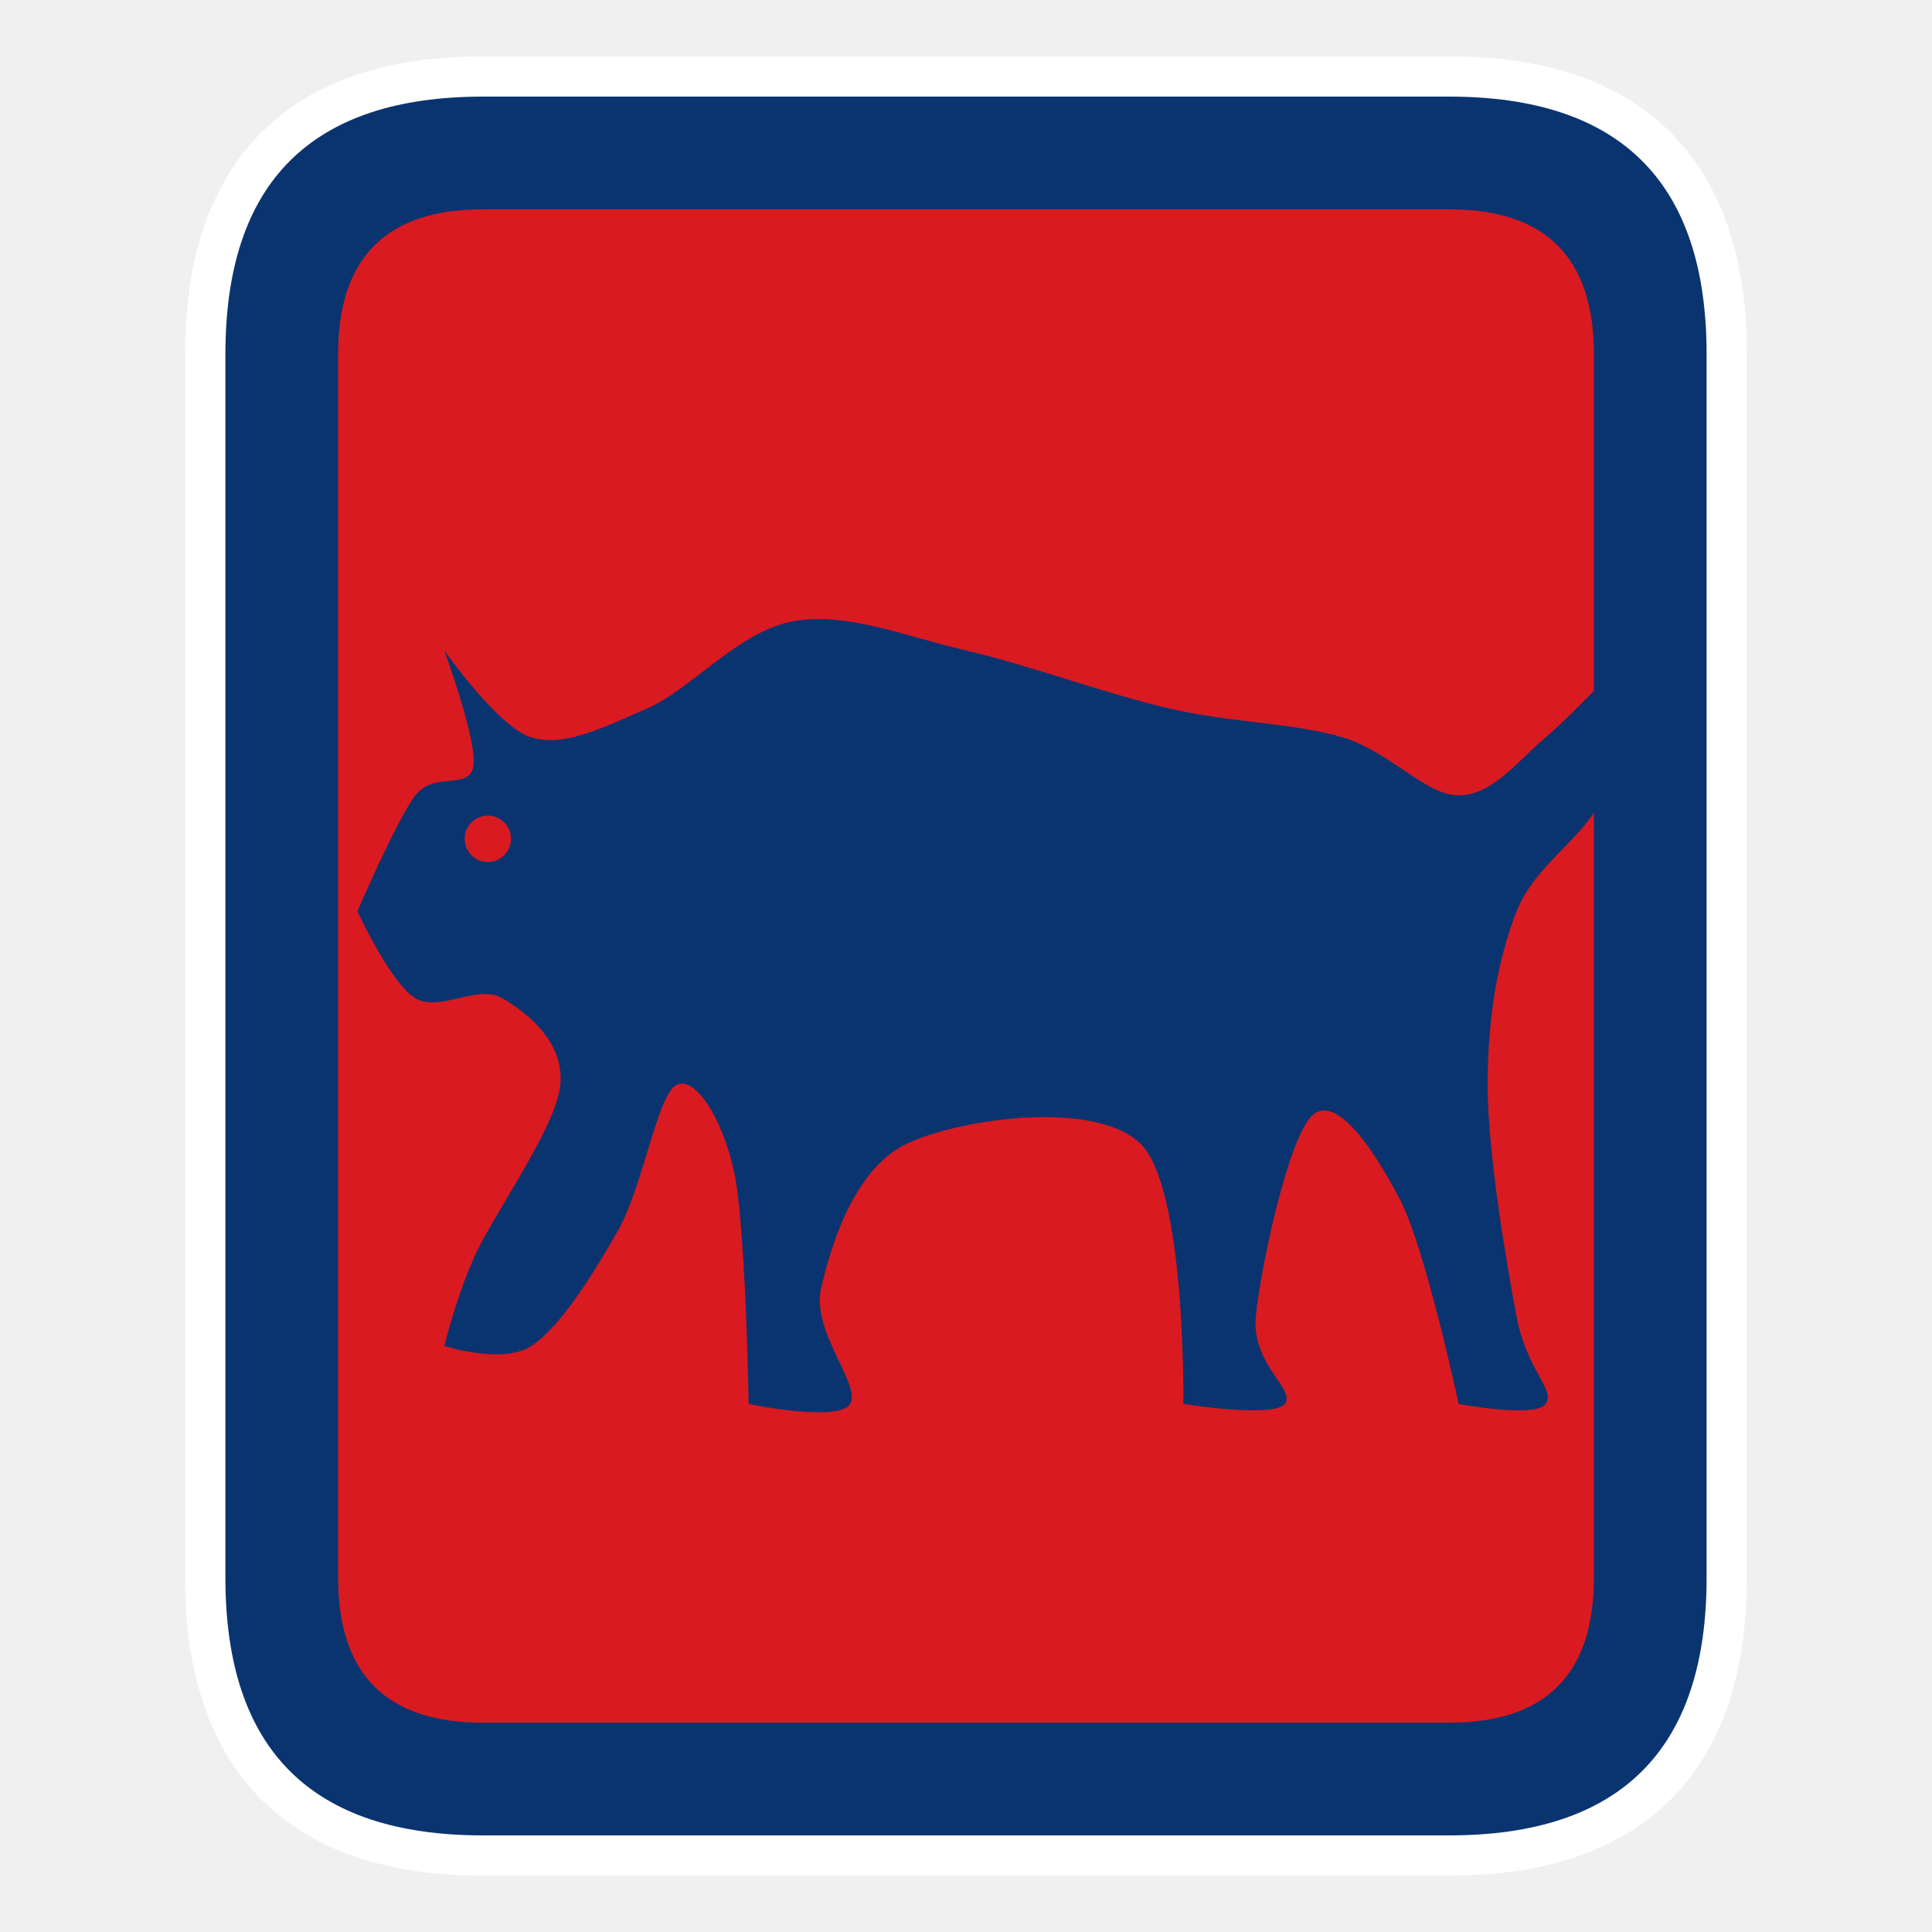
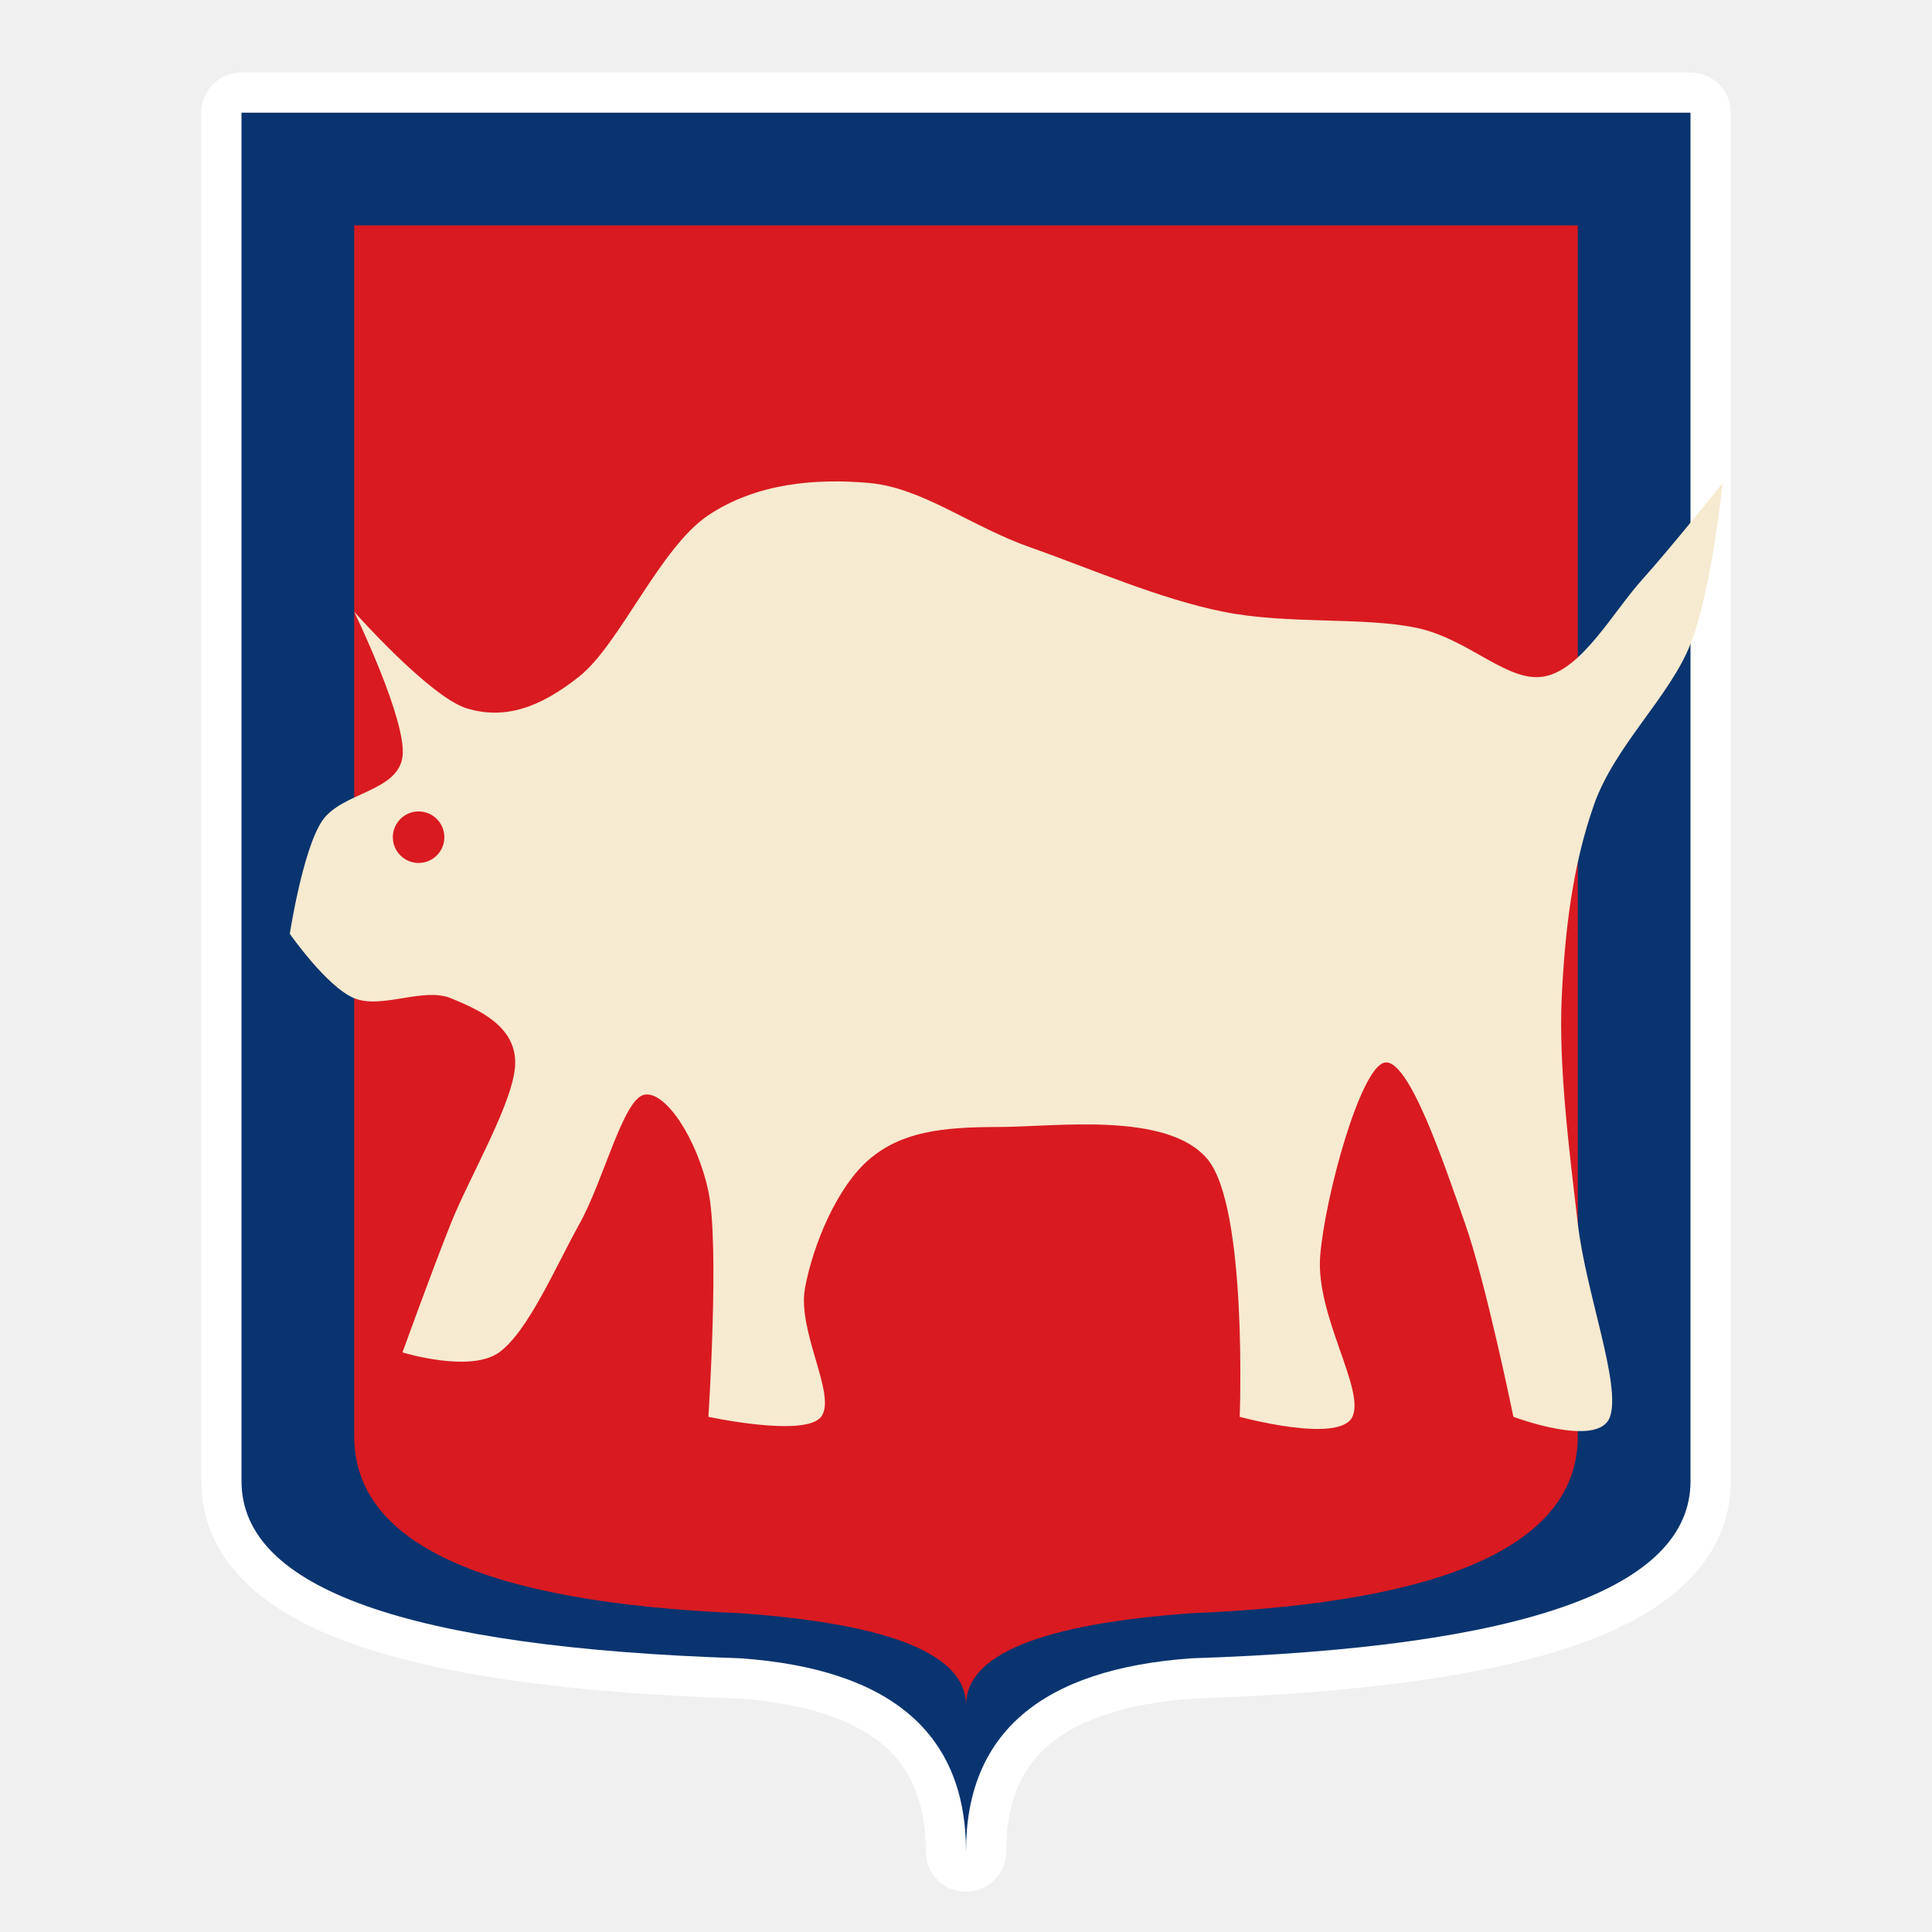
<svg xmlns="http://www.w3.org/2000/svg" viewBox="0 0 120 120" width="120" height="120">
  <defs>
    <clipPath id="c-osasuna-s">
-       <path d="M30 13L90 13Q99 13 99 22L99 98Q99 107 90 107L30 107Q21 107 21 98L21 22Q21 13 30 13Z" />
+       <path d="M22 14L98 14L98 89.2Q98 99.2 74 100.2Q60 101.2 60 105.9Q60 101.2 46 100.2Q22 99.2 22 89.2Z" />
    </clipPath>
  </defs>
-   <path d="M30 6L90 6Q106 6 106 22L106 98Q106 114 90 114L30 114Q14 114 14 98L14 22Q14 6 30 6Z" fill="#fff" stroke="#fff" stroke-width="5" stroke-linejoin="round" />
-   <path d="M30 6L90 6Q106 6 106 22L106 98Q106 114 90 114L30 114Q14 114 14 98L14 22Q14 6 30 6Z" fill="#0a346f" />
-   <path d="M30 13L90 13Q99 13 99 22L99 98Q99 107 90 107L30 107Q21 107 21 98L21 22Q21 13 30 13Z" fill="#d91a21" />
-   <g transform="translate(60 62) scale(0.9) translate(-50 -50)">
-     <path d="M8 44C8 44 10.7 37.7 12 36C13.3 34.3 15.7 35.7 16 34C16.3 32.3 14 26 14 26C14 26 17.7 31.3 20 32C22.3 32.7 25 31.3 28 30C31 28.7 34.3 24.7 38 24C41.7 23.3 45.7 25 50 26C54.3 27 59.7 29 64 30C68.3 31 72.7 31 76 32C79.3 33 81.7 36 84 36C86.3 36 88 33.7 90 32C92 30.3 96 26 96 26C96 26 95.3 33 94 36C92.7 39 89.3 40.7 88 44C86.7 47.3 86 51.3 86 56C86 60.7 87.3 68.3 88 72C88.7 75.7 90.7 77 90 78C89.3 79 84 78 84 78C84 78 81.7 67.3 80 64C78.3 60.7 75.7 56.7 74 58C72.3 59.3 70.3 68.7 70 72C69.7 75.3 72.8 77 72 78C71.2 79 65 78 65 78C65 78 65.2 63 62 60C58.8 57 49.7 58.3 46 60C42.3 61.7 40.7 67 40 70C39.3 73 42.8 76.7 42 78C41.2 79.3 35 78 35 78C35 78 34.8 65.7 34 62C33.2 58.3 31.3 55.3 30 56C28.7 56.7 27.7 63 26 66C24.3 69 22 72.7 20 74C18 75.3 14 74 14 74C14 74 14.7 71 16 68C17.3 65 21.7 59 22 56C22.3 53 19.7 51 18 50C16.3 49 13.7 51 12 50C10.3 49 8 44 8 44Z" fill="#0a346f" />
-     <circle cx="17" cy="39" r="1.6" fill="#d91a21" />
+   <path d="M15 7L105 7L105 92Q105 102 74 103Q60 104 60 115Q60 104 46 103Q15 102 15 92Z" fill="#fff" stroke="#fff" stroke-width="5" stroke-linejoin="round" />
+   <path d="M15 7L105 7L105 92Q105 102 74 103Q60 104 60 115Q60 104 46 103Q15 102 15 92Z" fill="#0a346f" />
+   <path d="M22 14L98 14L98 89.2Q98 99.2 74 100.2Q60 101.2 60 105.9Q60 101.2 46 100.2Q22 99.2 22 89.2Z" fill="#d91a21" />
+   <g transform="translate(60 58) scale(1) translate(-50 -50)">
+     <path d="M8 50C8 50 8.8 44.8 10 43C11.2 41.2 14.7 41.2 15 39C15.3 36.8 12 30 12 30C12 30 16.7 35.3 19 36C21.3 36.7 23.5 36 26 34C28.5 32 31 26 34 24C37 22 40.7 21.7 44 22C47.3 22.3 50.3 24.7 54 26C57.7 27.3 62 29.2 66 30C70 30.8 74.7 30.3 78 31C81.3 31.7 83.7 34.5 86 34C88.3 33.5 90.2 30 92 28C93.8 26 97 22 97 22C97 22 96.3 28.7 95 32C93.7 35.3 90.3 38.3 89 42C87.7 45.7 87.2 49.7 87 54C86.8 58.3 87.5 63.7 88 68C88.5 72.3 90.7 78 90 80C89.3 82 84 80 84 80C84 80 82.3 71.7 81 68C79.7 64.3 77.5 57.7 76 58C74.5 58.3 72.3 66.3 72 70C71.7 73.7 74.8 78.3 74 80C73.2 81.7 67 80 67 80C67 80 67.5 67 65 64C62.5 61 55.5 62 52 62C48.5 62 46 62.3 44 64C42 65.7 40.5 69.3 40 72C39.5 74.7 42 78.7 41 80C40 81.3 34 80 34 80C34 80 34.7 69.3 34 66C33.3 62.7 31.3 59.7 30 60C28.7 60.3 27.5 65.3 26 68C24.5 70.7 22.8 74.7 21 76C19.2 77.3 15 76 15 76C15 76 16.8 71 18 68C19.2 65 22 60.3 22 58C22 55.7 19.7 54.7 18 54C16.3 53.3 13.7 54.7 12 54C10.3 53.3 8 50 8 50Z" fill="#f6ead0" />
+     <circle cx="16" cy="44" r="1.6" fill="#d91a21" />
  </g>
</svg>
